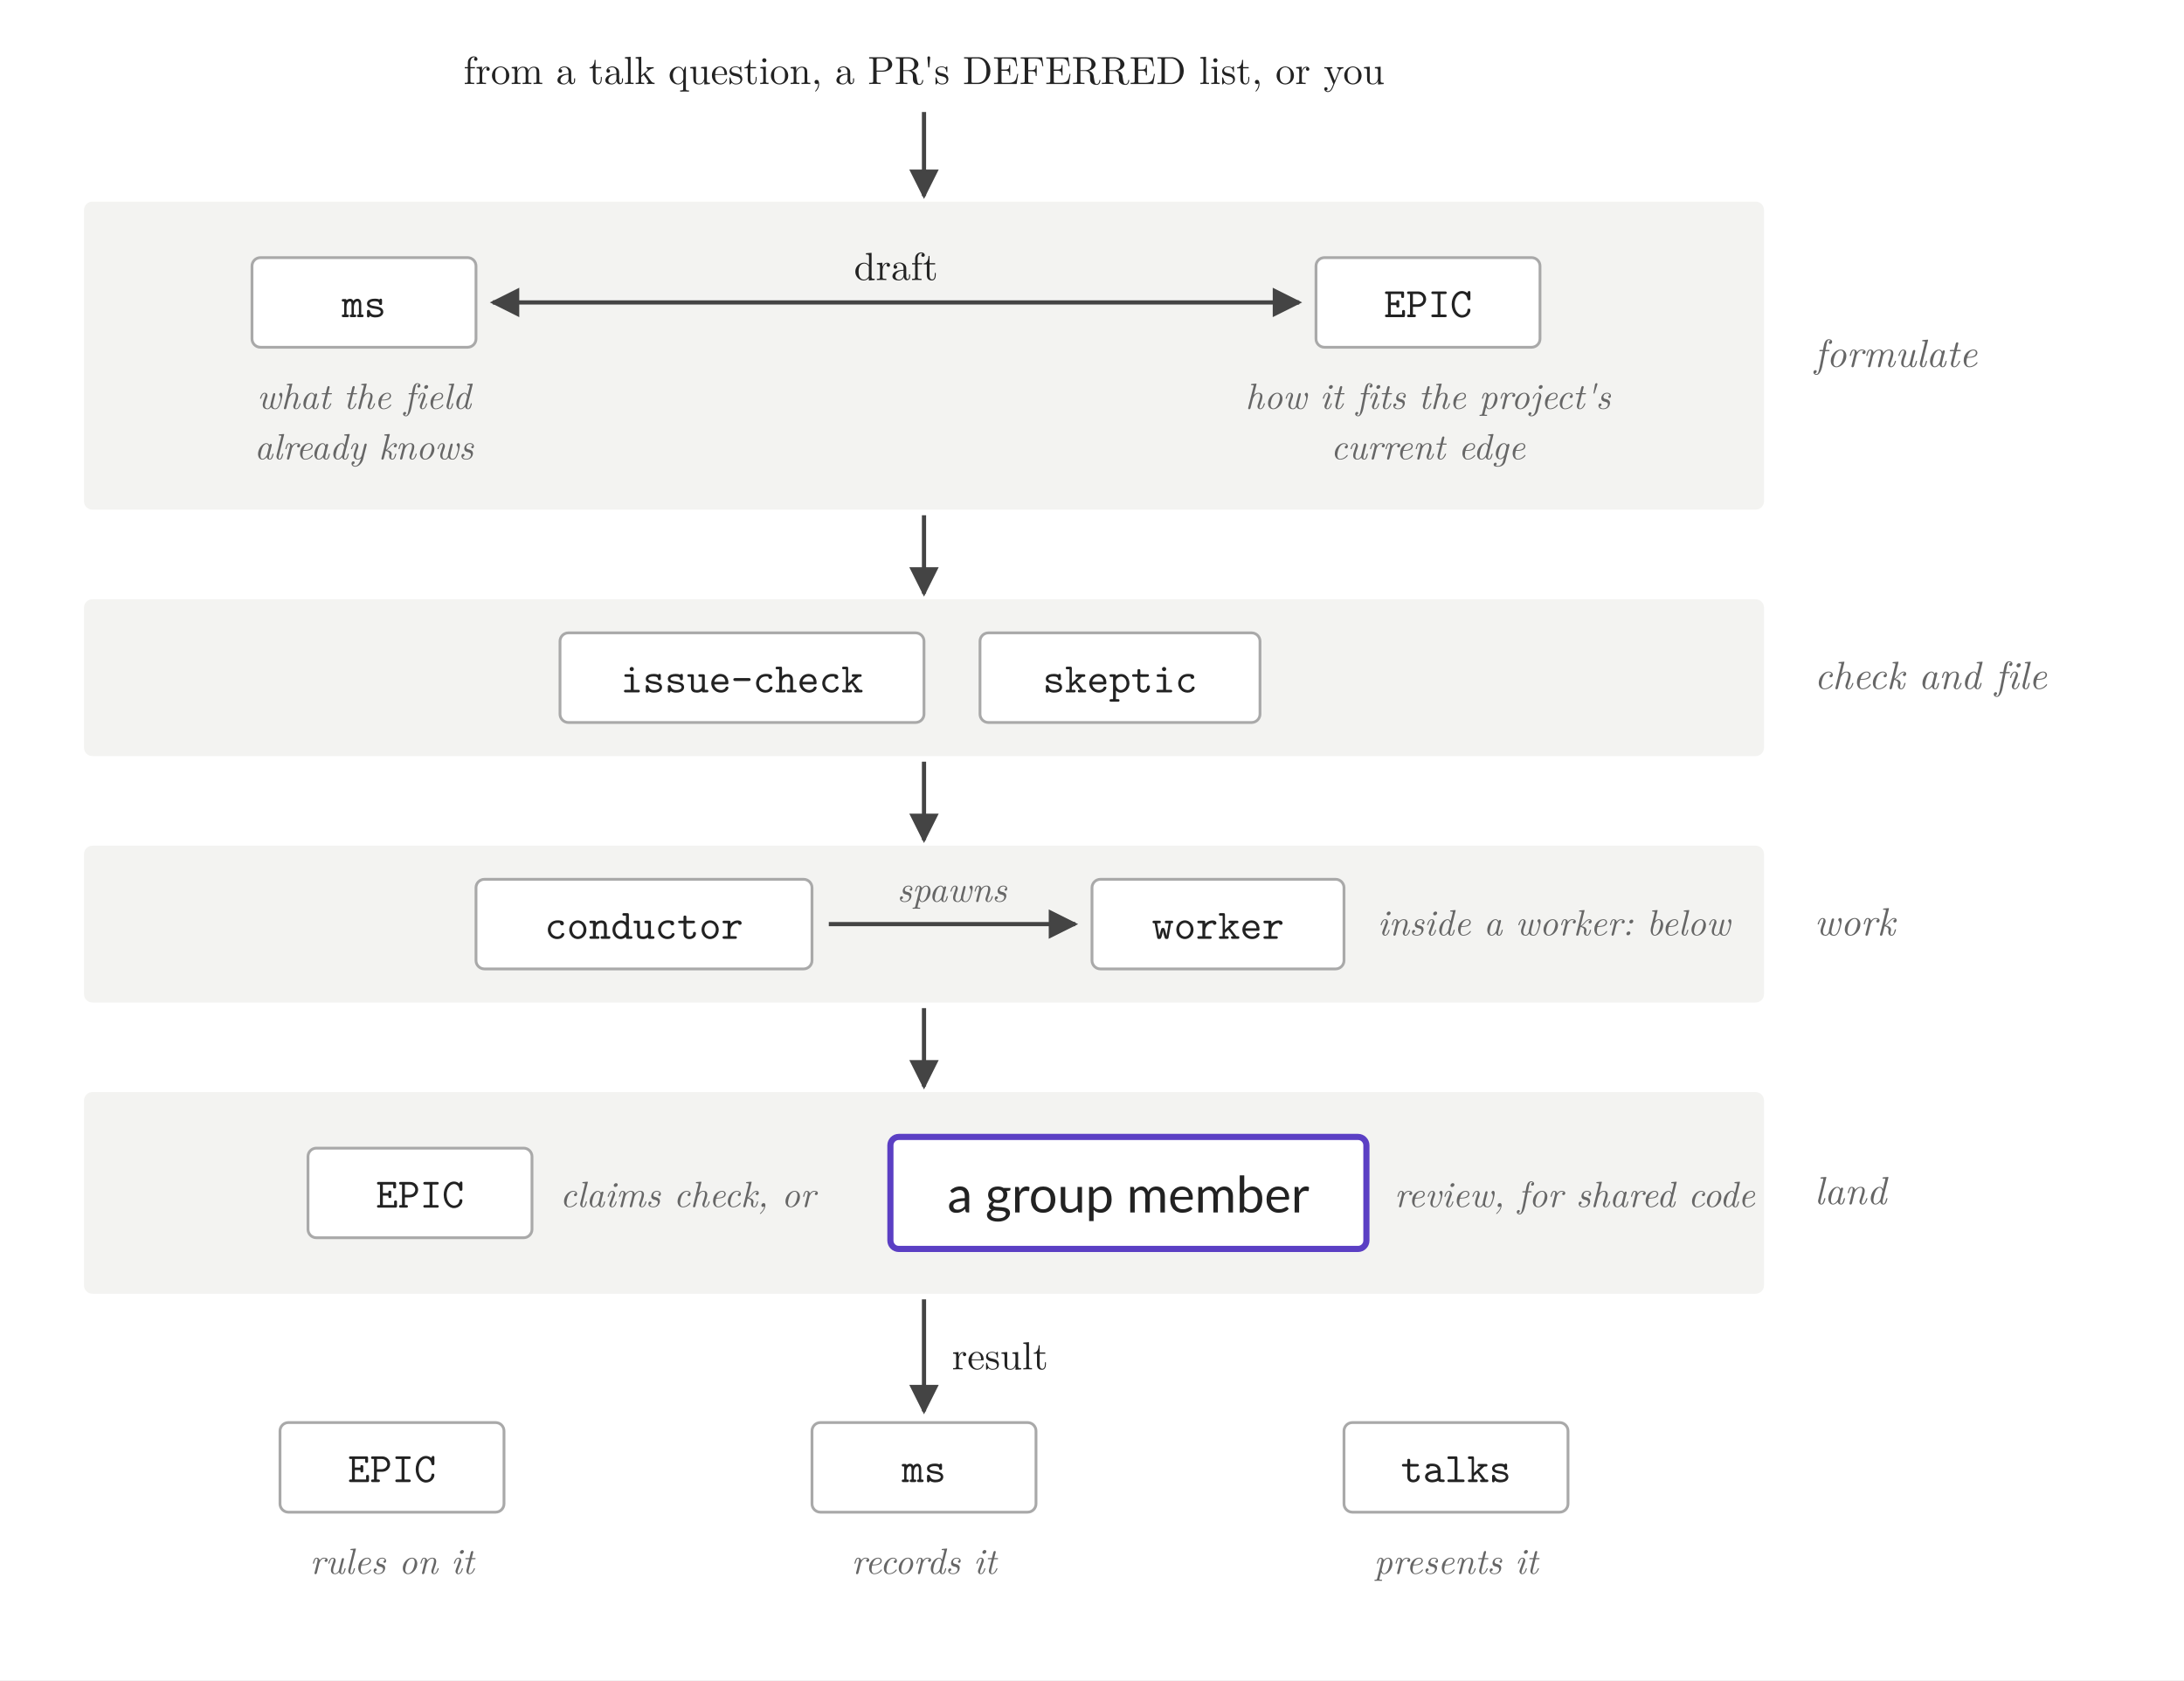
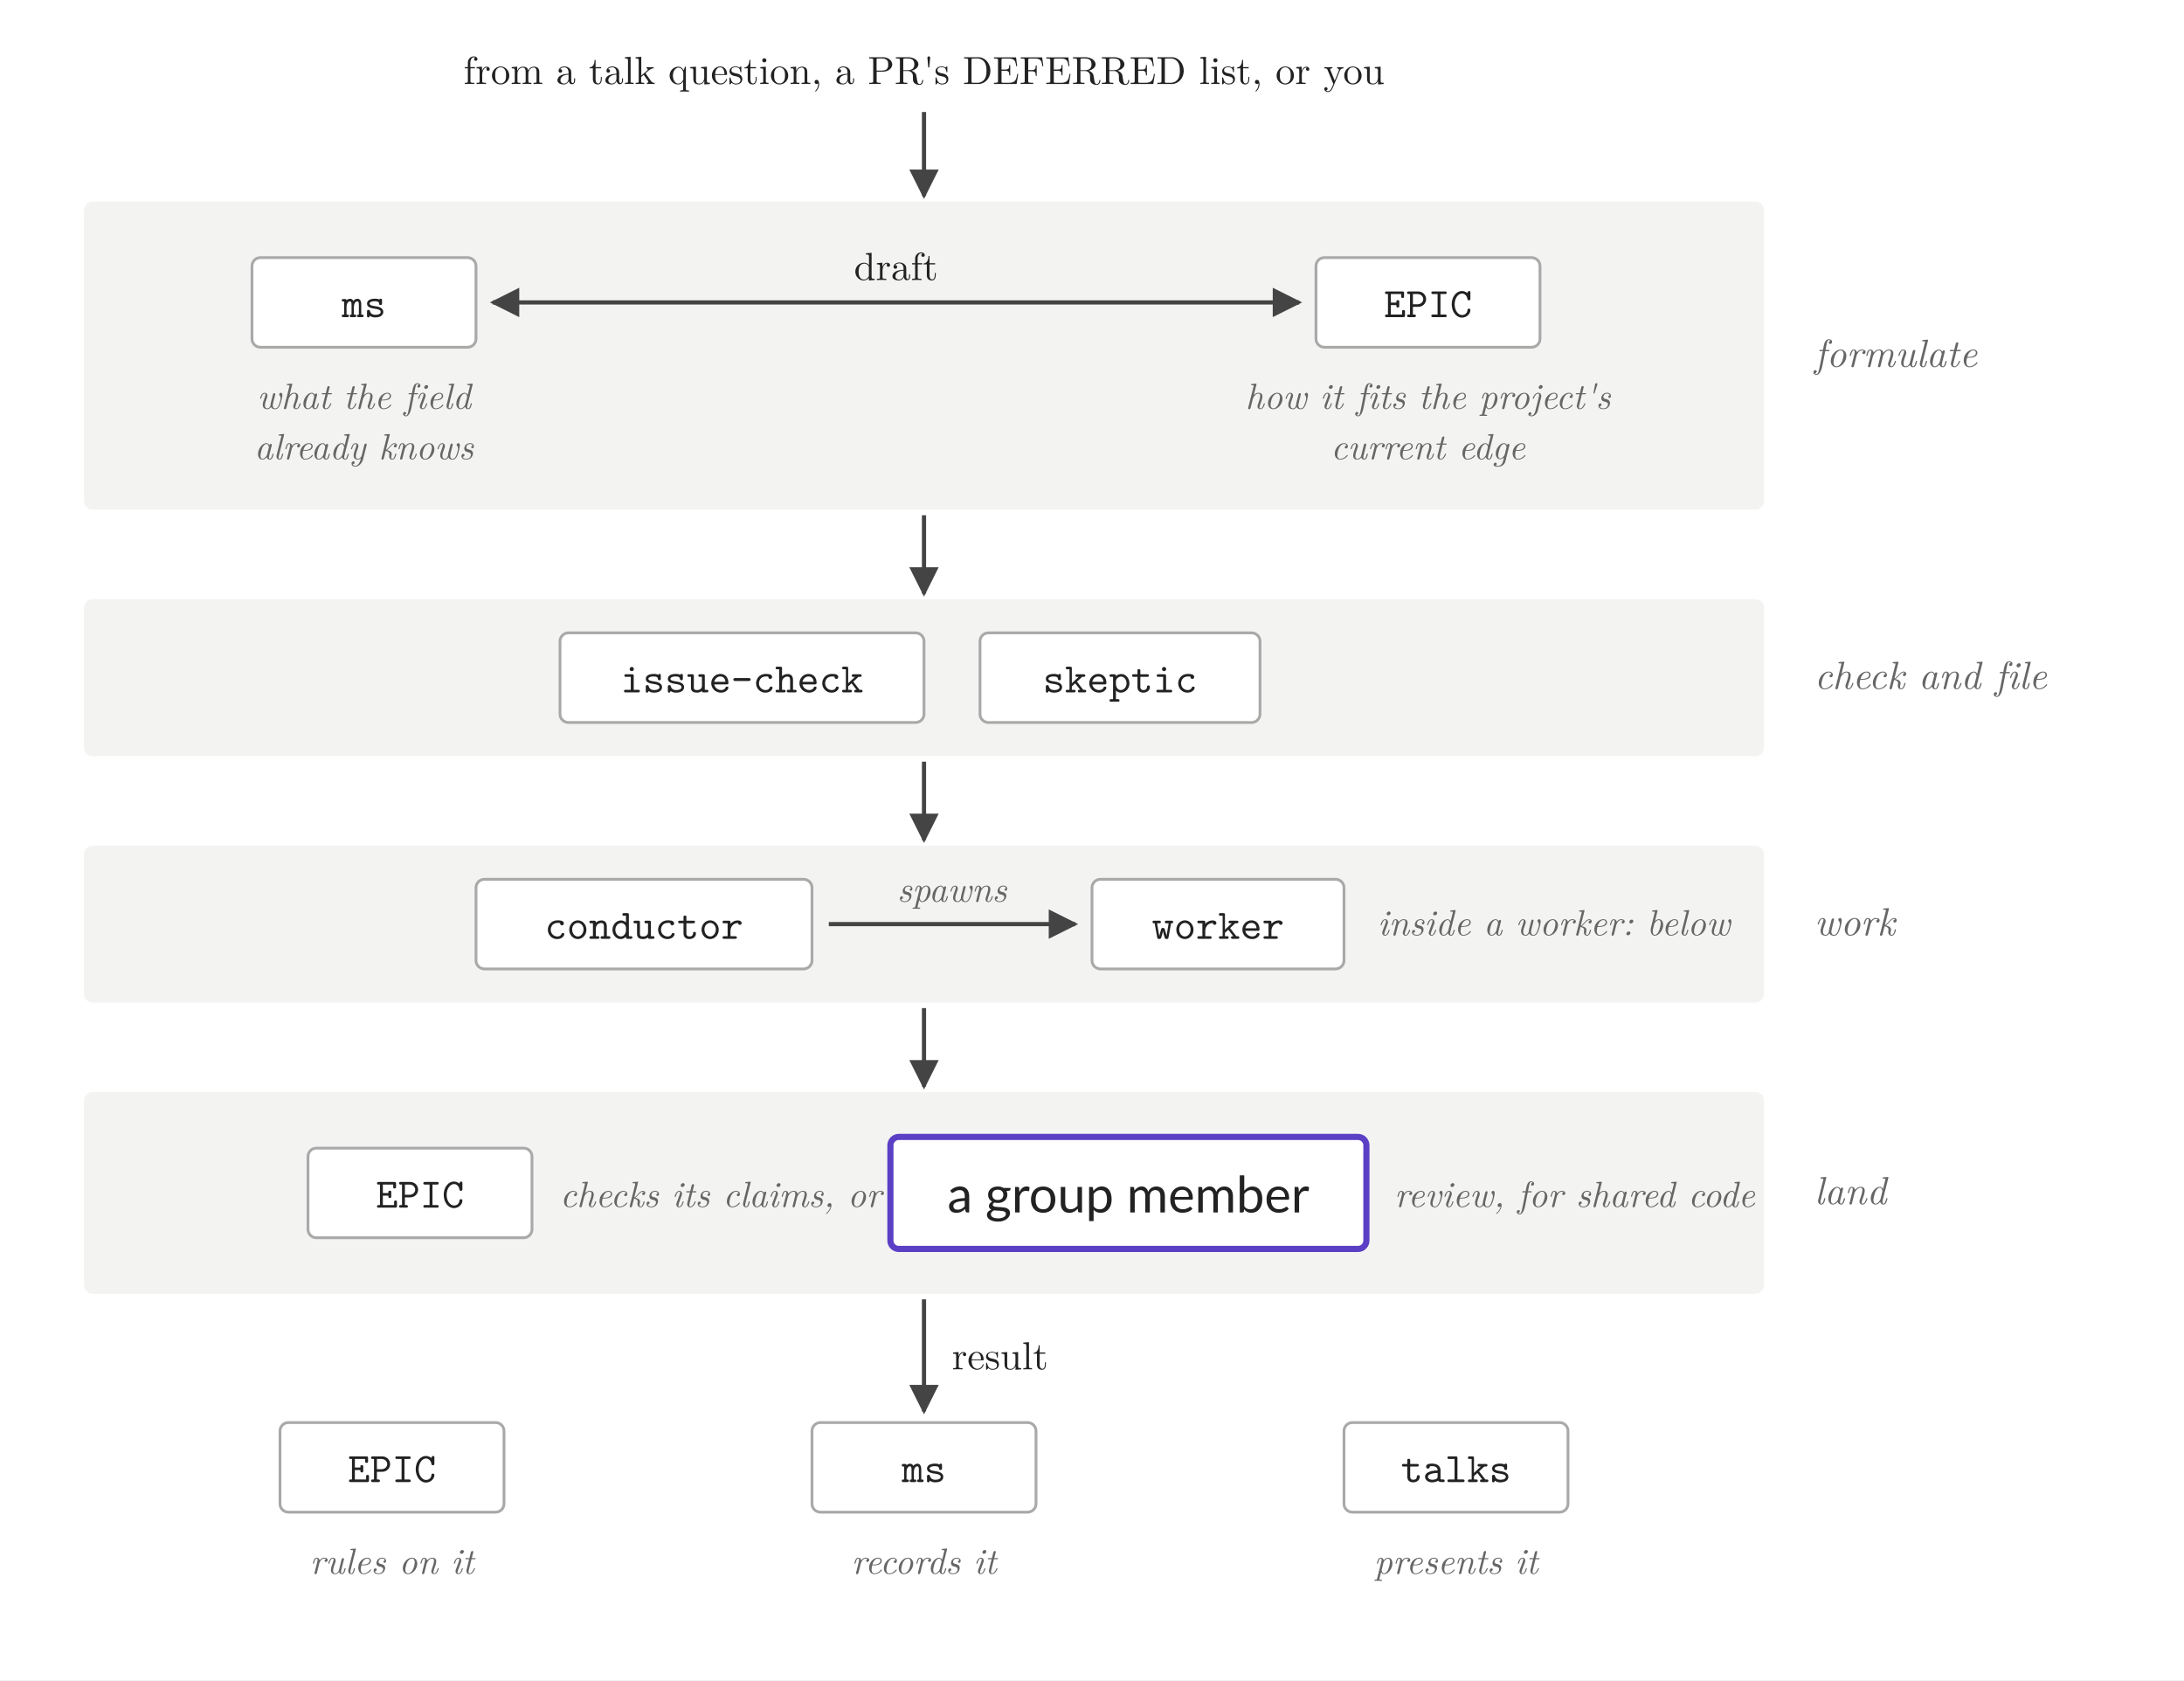
<svg xmlns="http://www.w3.org/2000/svg" viewBox="0 0 780 600" width="780" height="600" role="img" aria-labelledby="title desc">
  <style>
  .bg { fill: #ffffff; }
  .layer { fill: #f3f3f1; }
  .lit { fill: none; stroke: #a9a9a9; stroke-width: 1.5; stroke-dasharray: 6 4; }
  .agent { fill: #ffffff; stroke: #a9a9a9; stroke-width: 1; }
  .human { fill: #ffffff; stroke: #5b3fc4; stroke-width: 2.2; }
  .name { font-family: "Latin Modern Mono", "DejaVu Sans Mono", monospace; font-size: 15px; fill: #222222; text-anchor: middle; dominant-baseline: central; }
  .person { font-family: "Gill Sans", "Gill Sans MT", "Gillius ADF", Optima, Lato, sans-serif; font-size: 18px; fill: #222222; text-anchor: middle; dominant-baseline: central; }
  .small { font-size: 12px; }
  .serif { font-family: "Latin Modern Roman", Georgia, serif; fill: #222222; }
  .title { font-size: 18px; text-anchor: middle; }
  .note { font-size: 13px; font-style: italic; fill: #666666; }
  .label { font-size: 14px; }
  .tier { font-size: 14px; font-style: italic; fill: #666666; }
  .arrow { stroke: #444444; stroke-width: 1.5; fill: none; marker-end: url(#head); }
  .both { stroke: #444444; stroke-width: 1.5; fill: none; marker-start: url(#head); marker-end: url(#head); }
  .dotted { stroke: #444444; stroke-width: 1.8; stroke-dasharray: 0.1 5; stroke-linecap: round; }
  .dashed { stroke: #444444; stroke-width: 1.5; stroke-dasharray: 6 4; fill: none; marker-end: url(#head); }
  .headfill { fill: #444444; }
</style>
  <defs>
    <marker id="head" viewBox="0 0 10 10" refX="9" refY="5" markerWidth="7" markerHeight="7" orient="auto-start-reverse">
      <path class="headfill" d="M0,0 L10,5 L0,10 z" />
    </marker>
  </defs>
  <rect class="bg" width="780" height="600" />
  <text class="serif label" x="330" y="30" text-anchor="middle">from a talk question, a PR's DEFERRED list, or you</text>
  <line class="arrow" x1="330" y1="40" x2="330" y2="70" />
  <rect class="layer" x="30" y="72" width="600" height="110" rx="3" />
  <text class="serif tier" x="648" y="131.0">formulate</text>
  <rect class="agent" x="90" y="92" width="80" height="32" rx="3" />
  <text class="name" x="130.0" y="108.0">ms</text>
  <rect class="agent" x="470" y="92" width="80" height="32" rx="3" />
  <text class="name" x="510.0" y="108.0">EPIC</text>
  <line class="both" x1="176" y1="108" x2="464" y2="108" />
  <text class="serif label" x="320" y="100" text-anchor="middle">draft</text>
  <text class="serif note" x="130" y="146" text-anchor="middle">what the field</text>
  <text class="serif note" x="130" y="164" text-anchor="middle">already knows</text>
  <text class="serif note" x="510" y="146" text-anchor="middle">how it fits the project's</text>
  <text class="serif note" x="510" y="164" text-anchor="middle">current edge</text>
  <line class="arrow" x1="330" y1="184" x2="330" y2="212" />
  <rect class="layer" x="30" y="214" width="600" height="56" rx="3" />
  <text class="serif tier" x="648" y="246.0">check and file</text>
  <rect class="agent" x="200" y="226" width="130" height="32" rx="3" />
  <text class="name" x="265.0" y="242.0">issue-check</text>
  <rect class="agent" x="350" y="226" width="100" height="32" rx="3" />
  <text class="name" x="400.0" y="242.0">skeptic</text>
  <line class="arrow" x1="330" y1="272" x2="330" y2="300" />
  <rect class="layer" x="30" y="302" width="600" height="56" rx="3" />
  <text class="serif tier" x="648" y="334.0">work</text>
  <rect class="agent" x="170" y="314" width="120" height="32" rx="3" />
  <text class="name" x="230.0" y="330.0">conductor</text>
  <line class="arrow" x1="296" y1="330" x2="384" y2="330" />
  <text class="serif note" x="340" y="322" text-anchor="middle">spawns</text>
  <rect class="agent" x="390" y="314" width="90" height="32" rx="3" />
  <text class="name" x="435.0" y="330.0">worker</text>
  <text class="serif note" x="492" y="334" text-anchor="start">inside a worker: below</text>
  <line class="arrow" x1="330" y1="360" x2="330" y2="388" />
  <rect class="layer" x="30" y="390" width="600" height="72" rx="3" />
  <text class="serif tier" x="648" y="430.0">land</text>
  <rect class="agent" x="110" y="410" width="80" height="32" rx="3" />
  <text class="name" x="150.0" y="426.0">EPIC</text>
-   <text class="serif note" x="200" y="431" text-anchor="start">claims check, or</text>
+   <text class="serif note" x="200" y="431" text-anchor="start">checks its claims, or</text>
  <rect class="human" x="318" y="406" width="170" height="40" rx="3" />
  <text class="person" x="403.0" y="426.0">a group member</text>
  <text class="serif note" x="498" y="431" text-anchor="start">review, for shared code</text>
  <line class="arrow" x1="330" y1="464" x2="330" y2="504" />
  <text class="serif label" x="340" y="489" text-anchor="start">result</text>
  <rect class="agent" x="100" y="508" width="80" height="32" rx="3" />
  <text class="name" x="140.0" y="524.0">EPIC</text>
  <text class="serif note" x="140" y="562" text-anchor="middle">rules on it</text>
  <rect class="agent" x="290" y="508" width="80" height="32" rx="3" />
  <text class="name" x="330.0" y="524.0">ms</text>
  <text class="serif note" x="330" y="562" text-anchor="middle">records it</text>
  <rect class="agent" x="480" y="508" width="80" height="32" rx="3" />
  <text class="name" x="520.0" y="524.0">talks</text>
  <text class="serif note" x="520" y="562" text-anchor="middle">presents it</text>
</svg>
